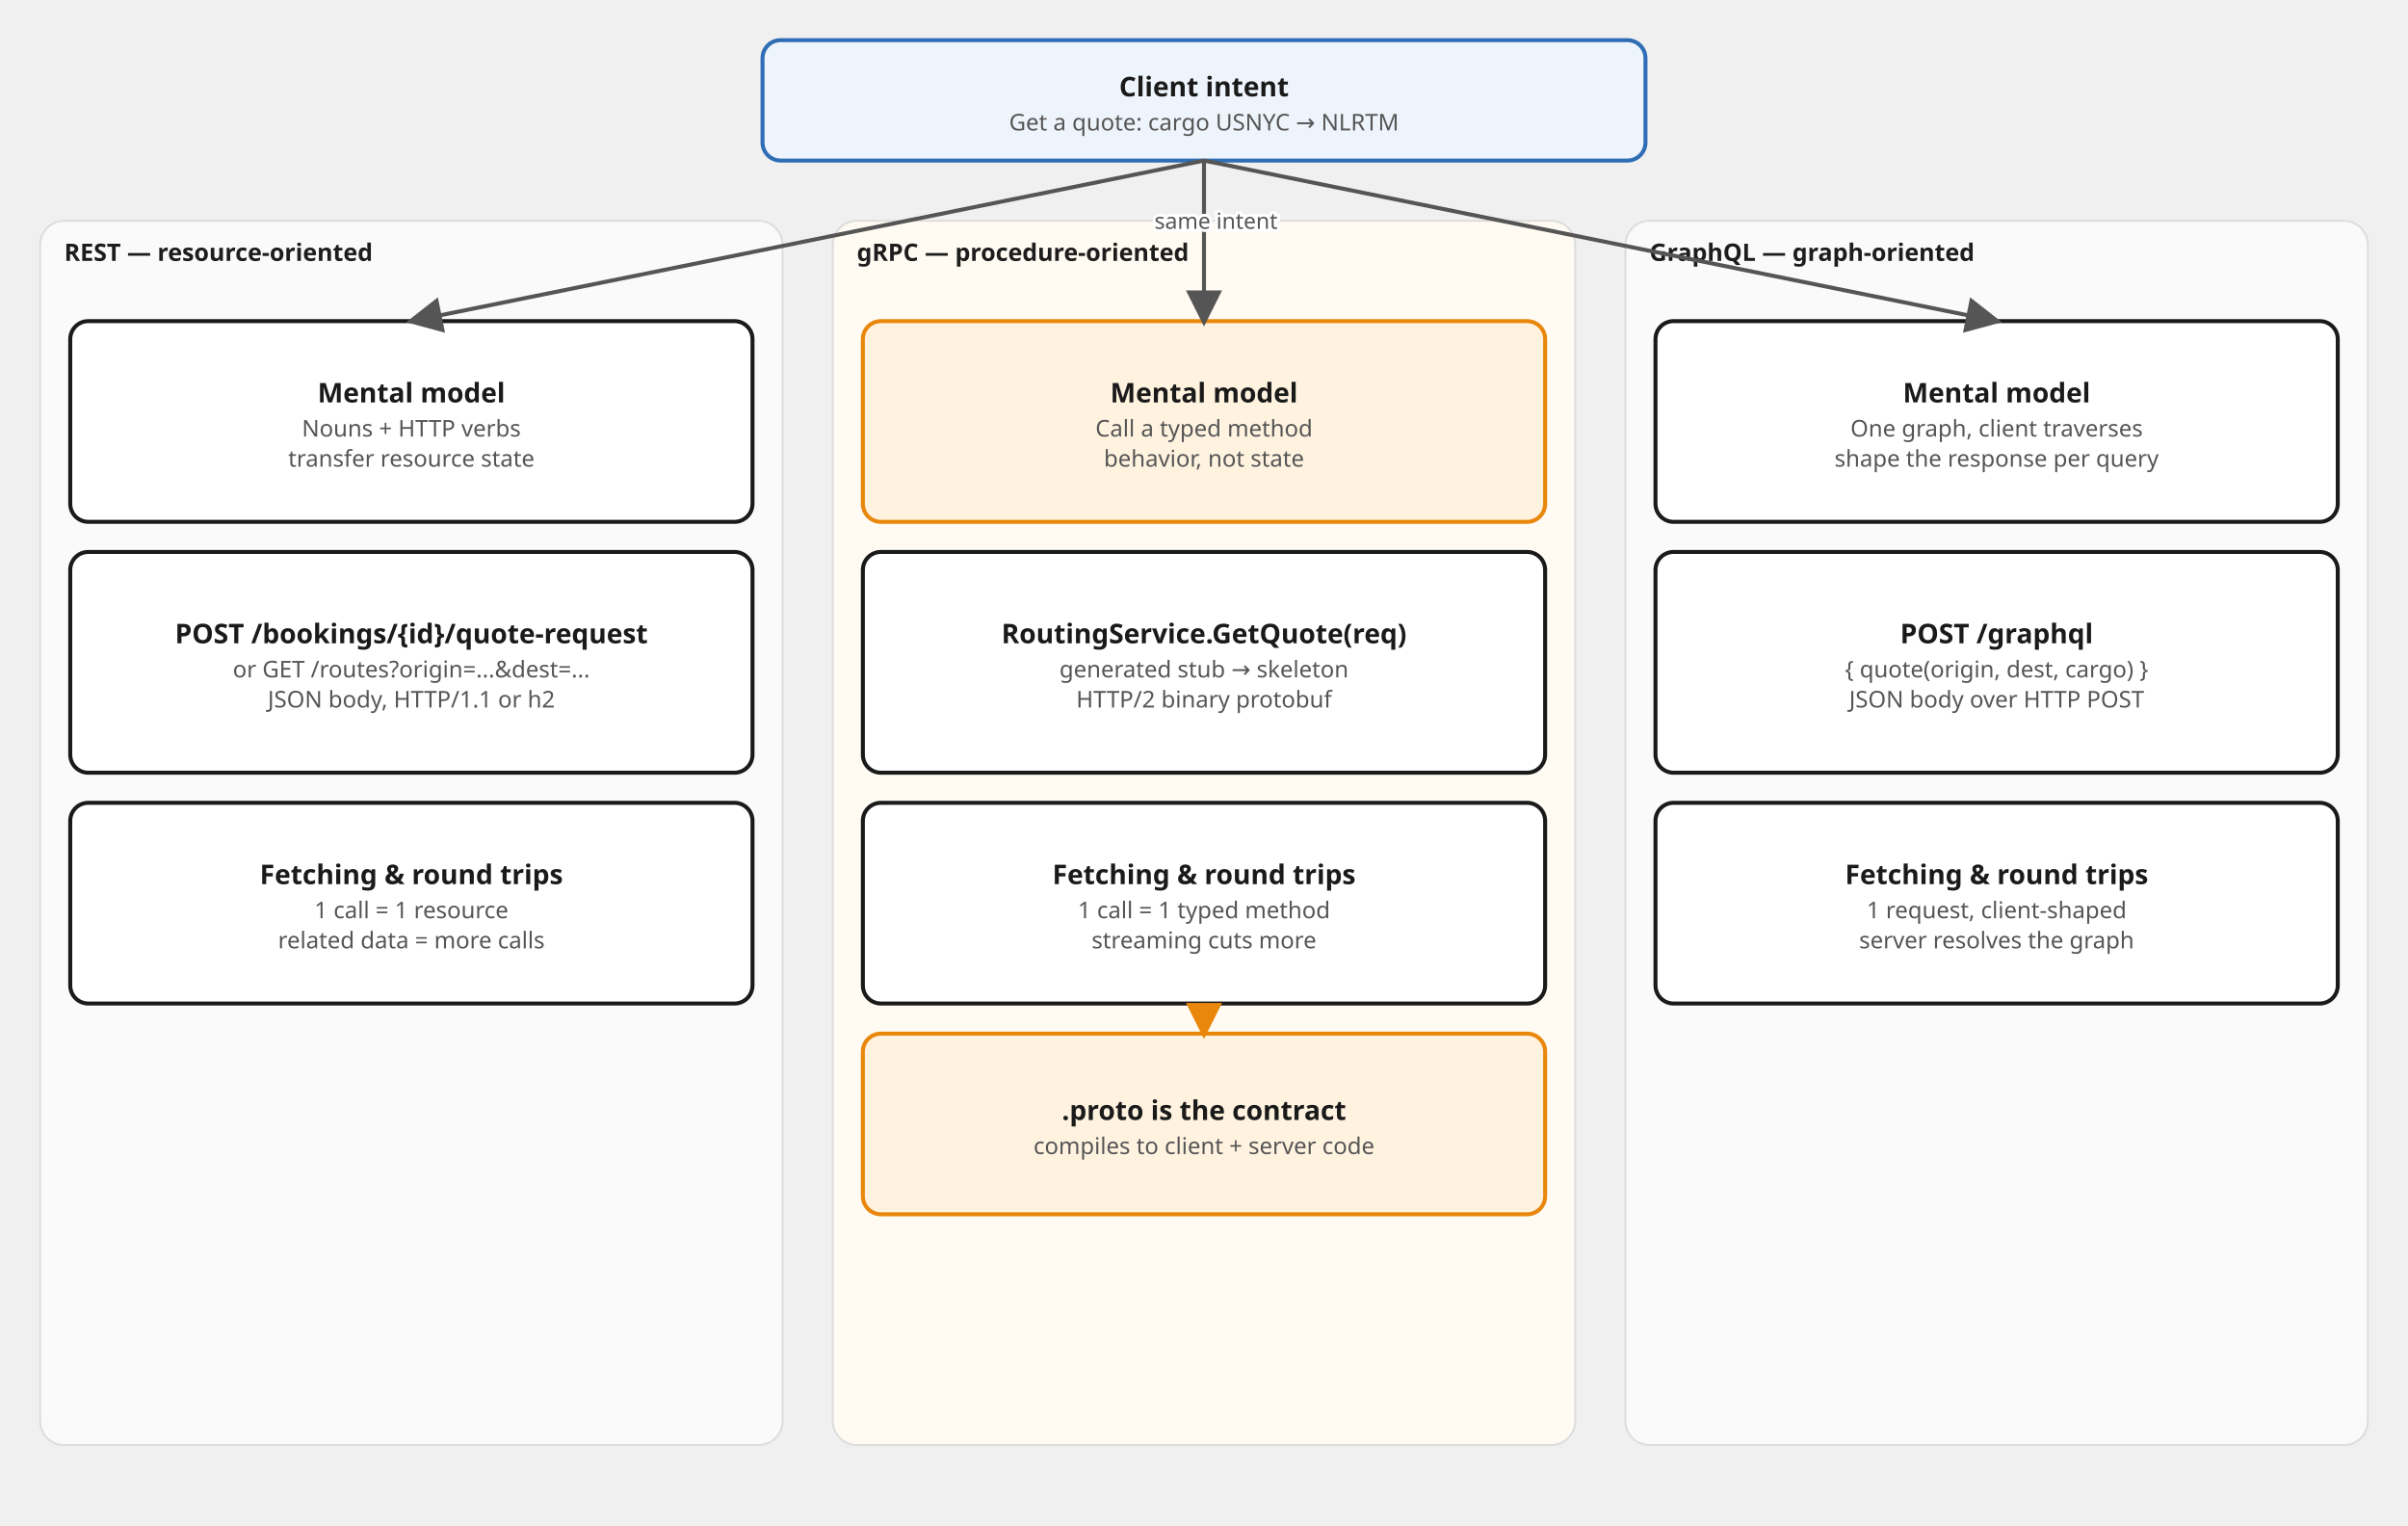
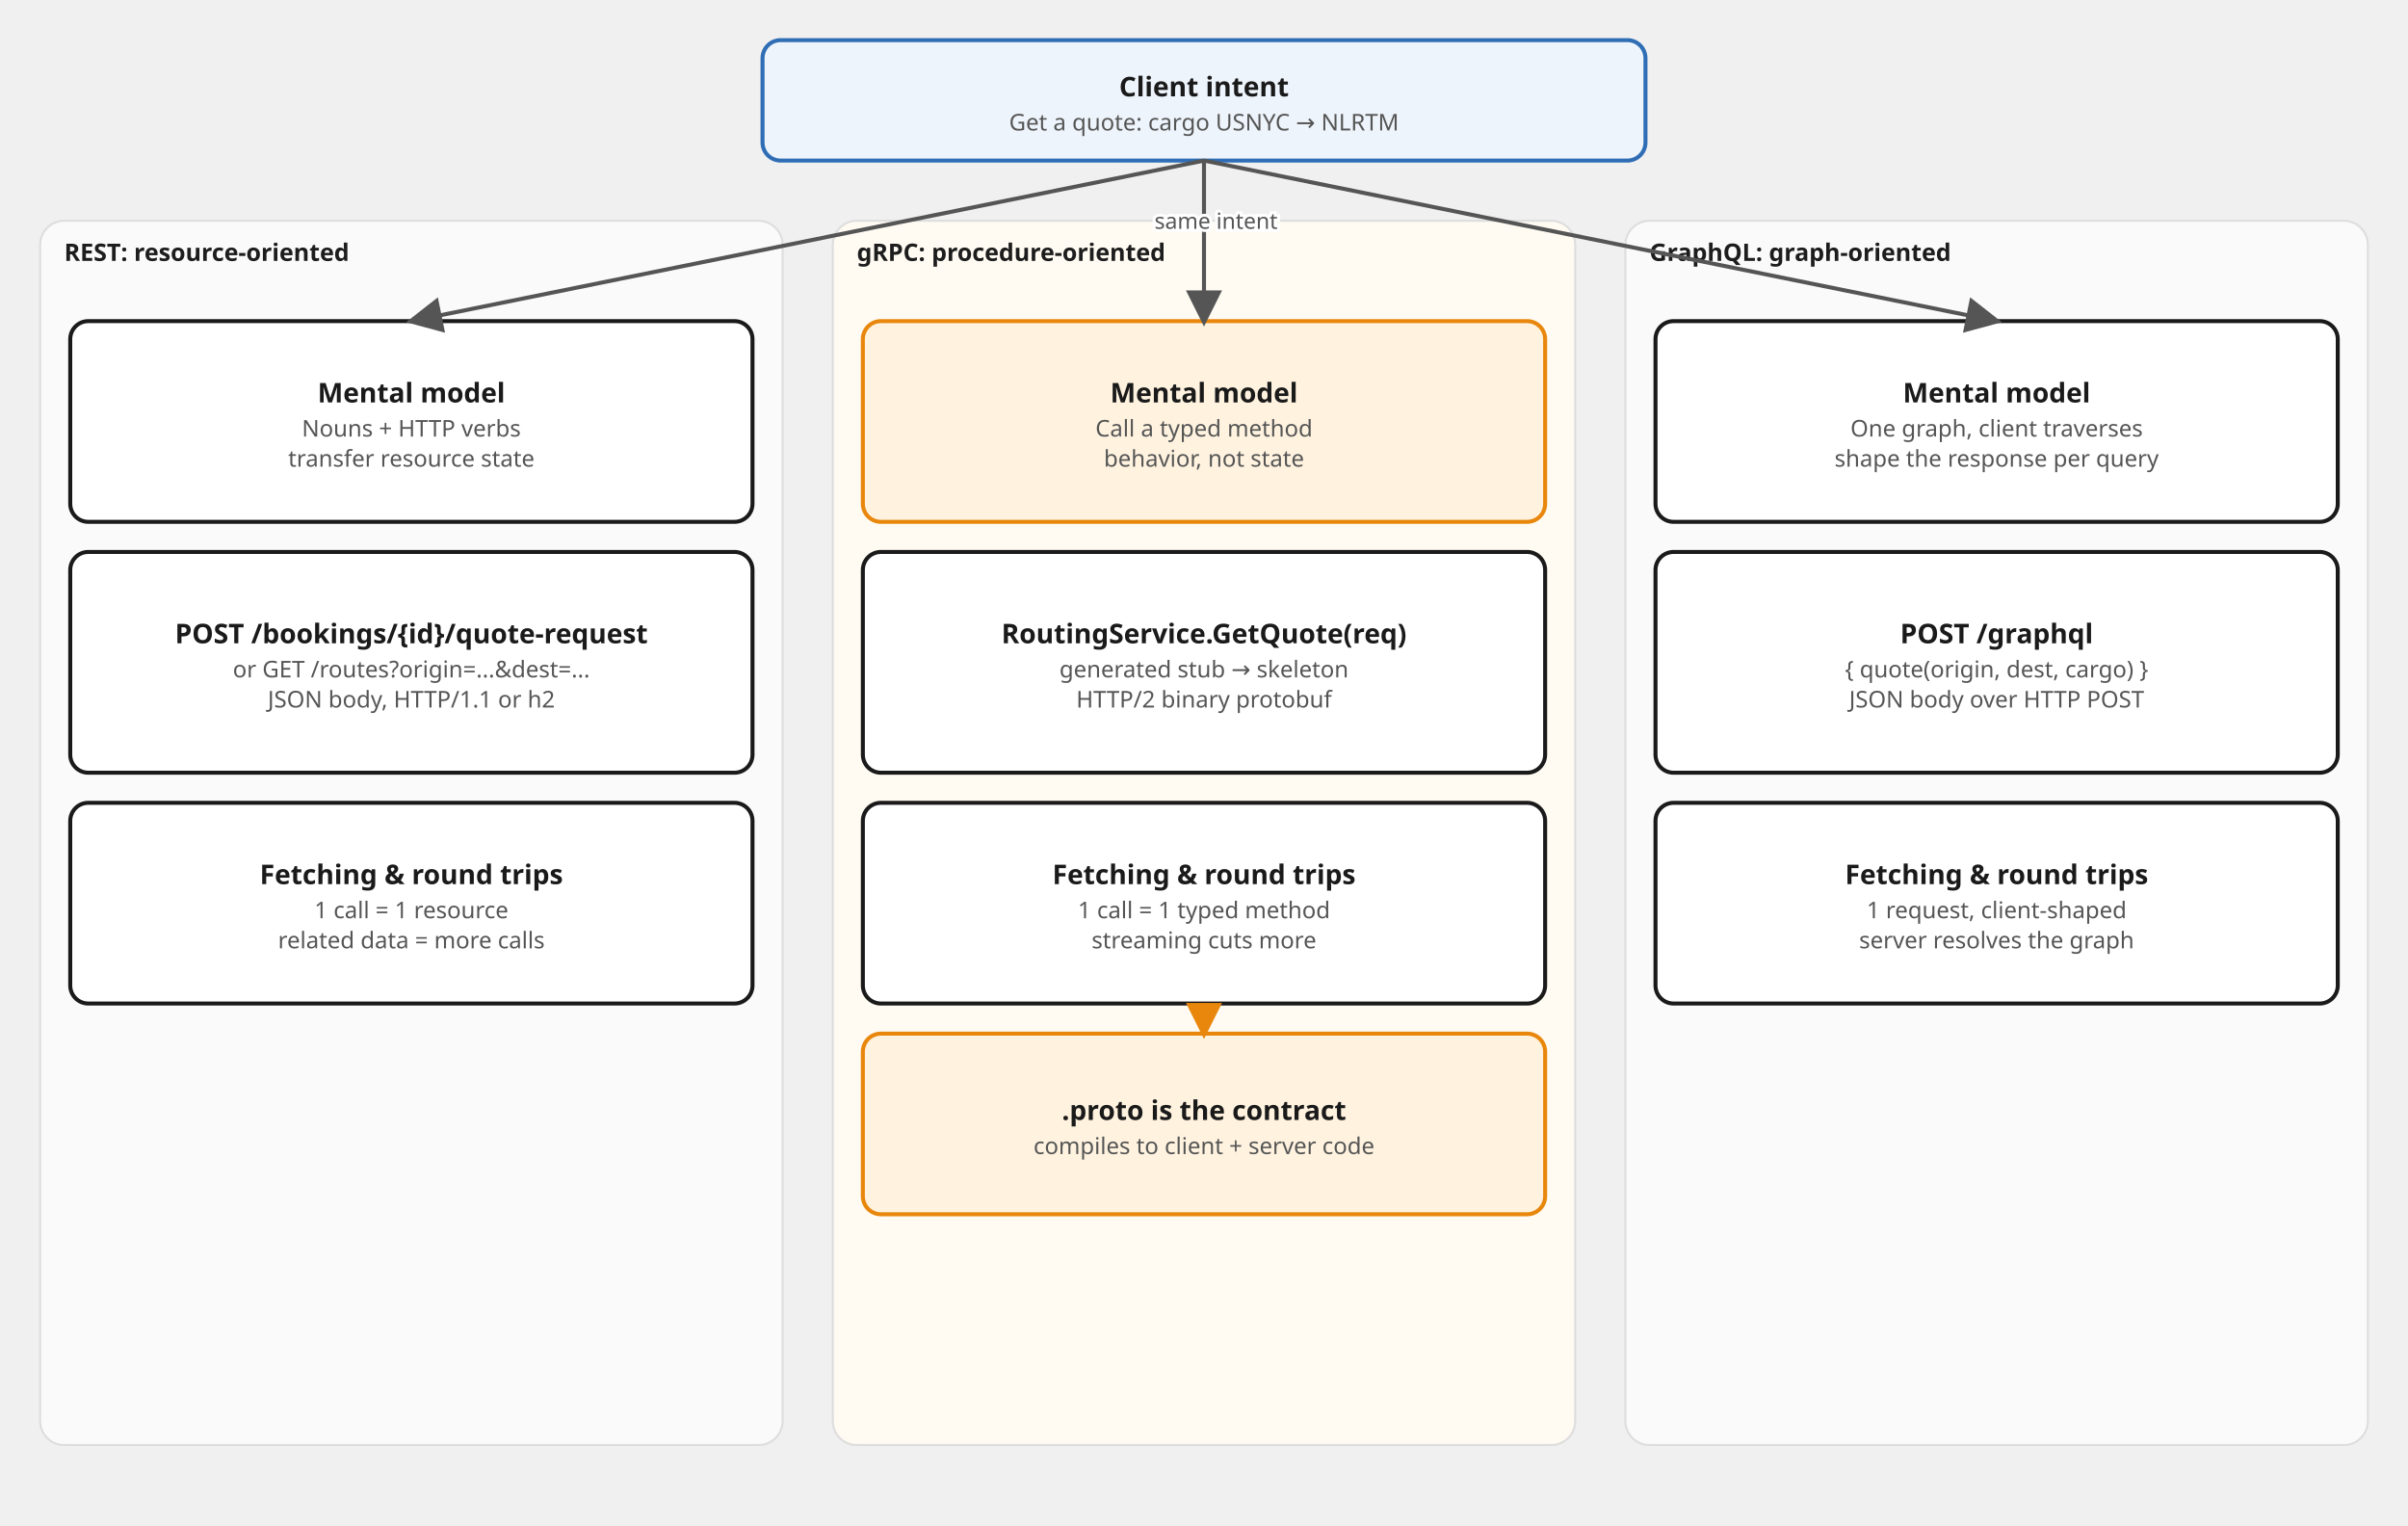
<svg xmlns="http://www.w3.org/2000/svg" viewBox="0 0 1200 760" font-family="'Red Hat Text', system-ui, sans-serif" role="img">
  <defs>
    <marker id="a" viewBox="0 0 10 10" refX="8.5" refY="5" markerWidth="9" markerHeight="9" orient="auto-start-reverse">
      <path d="M0,0 L10,5 L0,10 z" fill="#555" />
    </marker>
    <marker id="am" viewBox="0 0 10 10" refX="8.5" refY="5" markerWidth="9" markerHeight="9" orient="auto-start-reverse">
      <path d="M0,0 L10,5 L0,10 z" fill="#e8870c" />
    </marker>
  </defs>
  <rect x="20" y="110" width="370" height="610" rx="12" fill="#fafafa" stroke="#ddd" />
-   <text x="32" y="130" font-size="12" font-weight="700" fill="#1d1d1d">REST — resource-oriented</text>
+   <text x="32" y="130" font-size="12" font-weight="700" fill="#1d1d1d">REST: resource-oriented</text>
  <rect x="415" y="110" width="370" height="610" rx="12" fill="#fffaf2" stroke="#ddd" />
-   <text x="427" y="130" font-size="12" font-weight="700" fill="#1d1d1d">gRPC — procedure-oriented</text>
+   <text x="427" y="130" font-size="12" font-weight="700" fill="#1d1d1d">gRPC: procedure-oriented</text>
  <rect x="810" y="110" width="370" height="610" rx="12" fill="#fafafa" stroke="#ddd" />
-   <text x="822" y="130" font-size="12" font-weight="700" fill="#1d1d1d">GraphQL — graph-oriented</text>
+   <text x="822" y="130" font-size="12" font-weight="700" fill="#1d1d1d">GraphQL: graph-oriented</text>
  <rect x="380" y="20" width="440" height="60" rx="9" fill="#eef4fb" stroke="#2f6db5" stroke-width="2" />
  <text x="600.0" y="48.0" font-size="13.5" font-weight="700" fill="#1a1a1a" text-anchor="middle">Client intent</text>
  <text x="600.0" y="65.0" font-size="11.5" fill="#555555" text-anchor="middle">Get a quote: cargo USNYC → NLRTM</text>
  <rect x="35" y="160" width="340" height="100" rx="9" fill="#ffffff" stroke="#1a1a1a" stroke-width="2" />
  <text x="205.0" y="200.5" font-size="13.5" font-weight="700" fill="#1a1a1a" text-anchor="middle">Mental model</text>
  <text x="205.0" y="217.5" font-size="11.5" fill="#555555" text-anchor="middle">Nouns + HTTP verbs</text>
  <text x="205.0" y="232.5" font-size="11.5" fill="#555555" text-anchor="middle">transfer resource state</text>
  <rect x="35" y="275" width="340" height="110" rx="9" fill="#ffffff" stroke="#1a1a1a" stroke-width="2" />
  <text x="205.0" y="320.5" font-size="13.5" font-weight="700" fill="#1a1a1a" text-anchor="middle">POST /bookings/{id}/quote-request</text>
  <text x="205.0" y="337.5" font-size="11.5" fill="#555555" text-anchor="middle">or GET /routes?origin=...&amp;dest=...</text>
  <text x="205.0" y="352.5" font-size="11.5" fill="#555555" text-anchor="middle">JSON body, HTTP/1.1 or h2</text>
  <rect x="35" y="400" width="340" height="100" rx="9" fill="#ffffff" stroke="#1a1a1a" stroke-width="2" />
  <text x="205.0" y="440.5" font-size="13.5" font-weight="700" fill="#1a1a1a" text-anchor="middle">Fetching &amp; round trips</text>
  <text x="205.0" y="457.5" font-size="11.5" fill="#555555" text-anchor="middle">1 call = 1 resource</text>
  <text x="205.0" y="472.5" font-size="11.5" fill="#555555" text-anchor="middle">related data = more calls</text>
  <rect x="430" y="160" width="340" height="100" rx="9" fill="#fff3e0" stroke="#e8870c" stroke-width="2" />
  <text x="600.0" y="200.5" font-size="13.5" font-weight="700" fill="#1a1a1a" text-anchor="middle">Mental model</text>
  <text x="600.0" y="217.5" font-size="11.5" fill="#555555" text-anchor="middle">Call a typed method</text>
  <text x="600.0" y="232.5" font-size="11.5" fill="#555555" text-anchor="middle">behavior, not state</text>
  <rect x="430" y="275" width="340" height="110" rx="9" fill="#ffffff" stroke="#1a1a1a" stroke-width="2" />
  <text x="600.0" y="320.5" font-size="13.5" font-weight="700" fill="#1a1a1a" text-anchor="middle">RoutingService.GetQuote(req)</text>
  <text x="600.0" y="337.5" font-size="11.5" fill="#555555" text-anchor="middle">generated stub → skeleton</text>
  <text x="600.0" y="352.5" font-size="11.5" fill="#555555" text-anchor="middle">HTTP/2 binary protobuf</text>
  <rect x="430" y="400" width="340" height="100" rx="9" fill="#ffffff" stroke="#1a1a1a" stroke-width="2" />
  <text x="600.0" y="440.5" font-size="13.5" font-weight="700" fill="#1a1a1a" text-anchor="middle">Fetching &amp; round trips</text>
  <text x="600.0" y="457.5" font-size="11.5" fill="#555555" text-anchor="middle">1 call = 1 typed method</text>
  <text x="600.0" y="472.5" font-size="11.5" fill="#555555" text-anchor="middle">streaming cuts more</text>
  <rect x="430" y="515" width="340" height="90" rx="9" fill="#fff3e0" stroke="#e8870c" stroke-width="2" />
  <text x="600.0" y="558.0" font-size="13.5" font-weight="700" fill="#1a1a1a" text-anchor="middle">.proto is the contract</text>
  <text x="600.0" y="575.0" font-size="11.5" fill="#555555" text-anchor="middle">compiles to client + server code</text>
  <rect x="825" y="160" width="340" height="100" rx="9" fill="#ffffff" stroke="#1a1a1a" stroke-width="2" />
  <text x="995.0" y="200.5" font-size="13.5" font-weight="700" fill="#1a1a1a" text-anchor="middle">Mental model</text>
  <text x="995.0" y="217.5" font-size="11.5" fill="#555555" text-anchor="middle">One graph, client traverses</text>
  <text x="995.0" y="232.5" font-size="11.5" fill="#555555" text-anchor="middle">shape the response per query</text>
  <rect x="825" y="275" width="340" height="110" rx="9" fill="#ffffff" stroke="#1a1a1a" stroke-width="2" />
  <text x="995.0" y="320.5" font-size="13.5" font-weight="700" fill="#1a1a1a" text-anchor="middle">POST /graphql</text>
  <text x="995.0" y="337.5" font-size="11.5" fill="#555555" text-anchor="middle">{ quote(origin, dest, cargo) }</text>
  <text x="995.0" y="352.5" font-size="11.5" fill="#555555" text-anchor="middle">JSON body over HTTP POST</text>
  <rect x="825" y="400" width="340" height="100" rx="9" fill="#ffffff" stroke="#1a1a1a" stroke-width="2" />
  <text x="995.0" y="440.5" font-size="13.5" font-weight="700" fill="#1a1a1a" text-anchor="middle">Fetching &amp; round trips</text>
  <text x="995.0" y="457.5" font-size="11.5" fill="#555555" text-anchor="middle">1 request, client-shaped</text>
  <text x="995.0" y="472.5" font-size="11.5" fill="#555555" text-anchor="middle">server resolves the graph</text>
  <path d="M600,80 L205,160" fill="none" stroke="#555" stroke-width="2" marker-end="url(#a)" />
  <path d="M600,80 L600,160" fill="none" stroke="#555" stroke-width="2" marker-end="url(#a)" />
  <text x="606.0" y="114.0" font-size="11" fill="#ffffff" stroke="#ffffff" stroke-width="3" paint-order="stroke" text-anchor="middle">same intent</text>
  <text x="606.0" y="114.0" font-size="11" fill="#555" text-anchor="middle">same intent</text>
  <path d="M600,80 L995,160" fill="none" stroke="#555" stroke-width="2" marker-end="url(#a)" />
  <path d="M600,500 L600,515" fill="none" stroke="#b8650a" stroke-width="2" marker-end="url(#am)" />
</svg>
